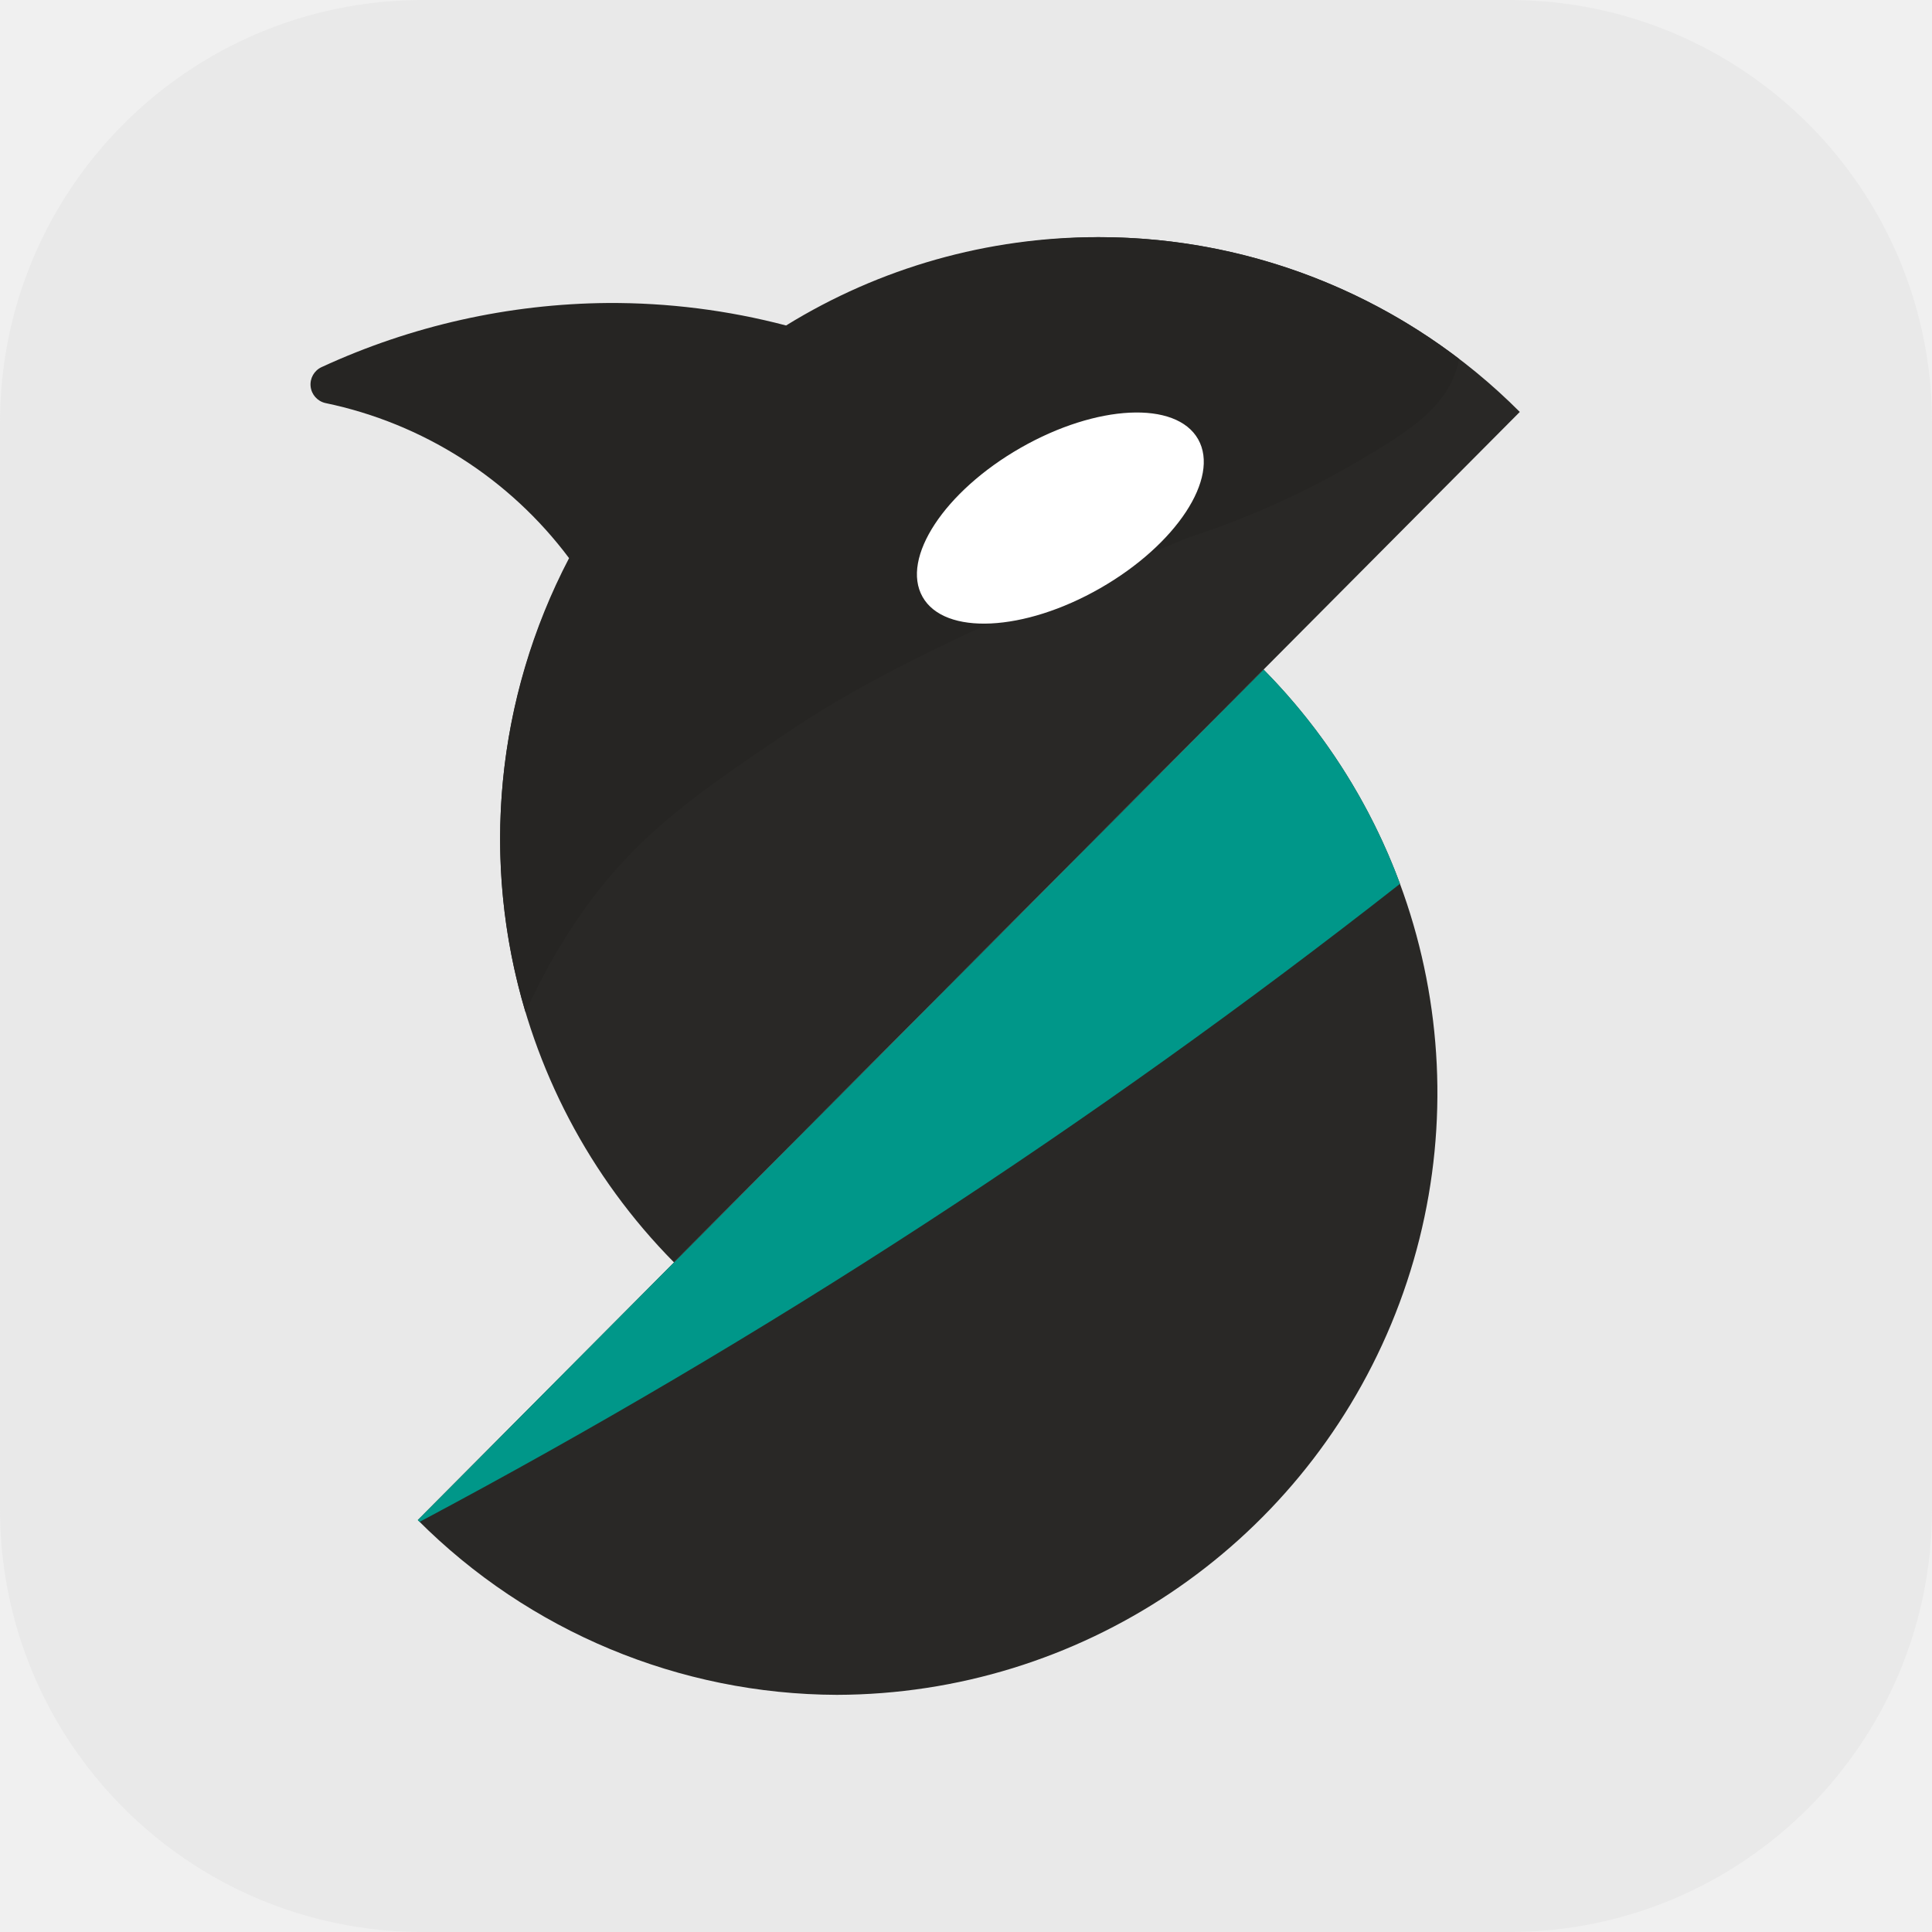
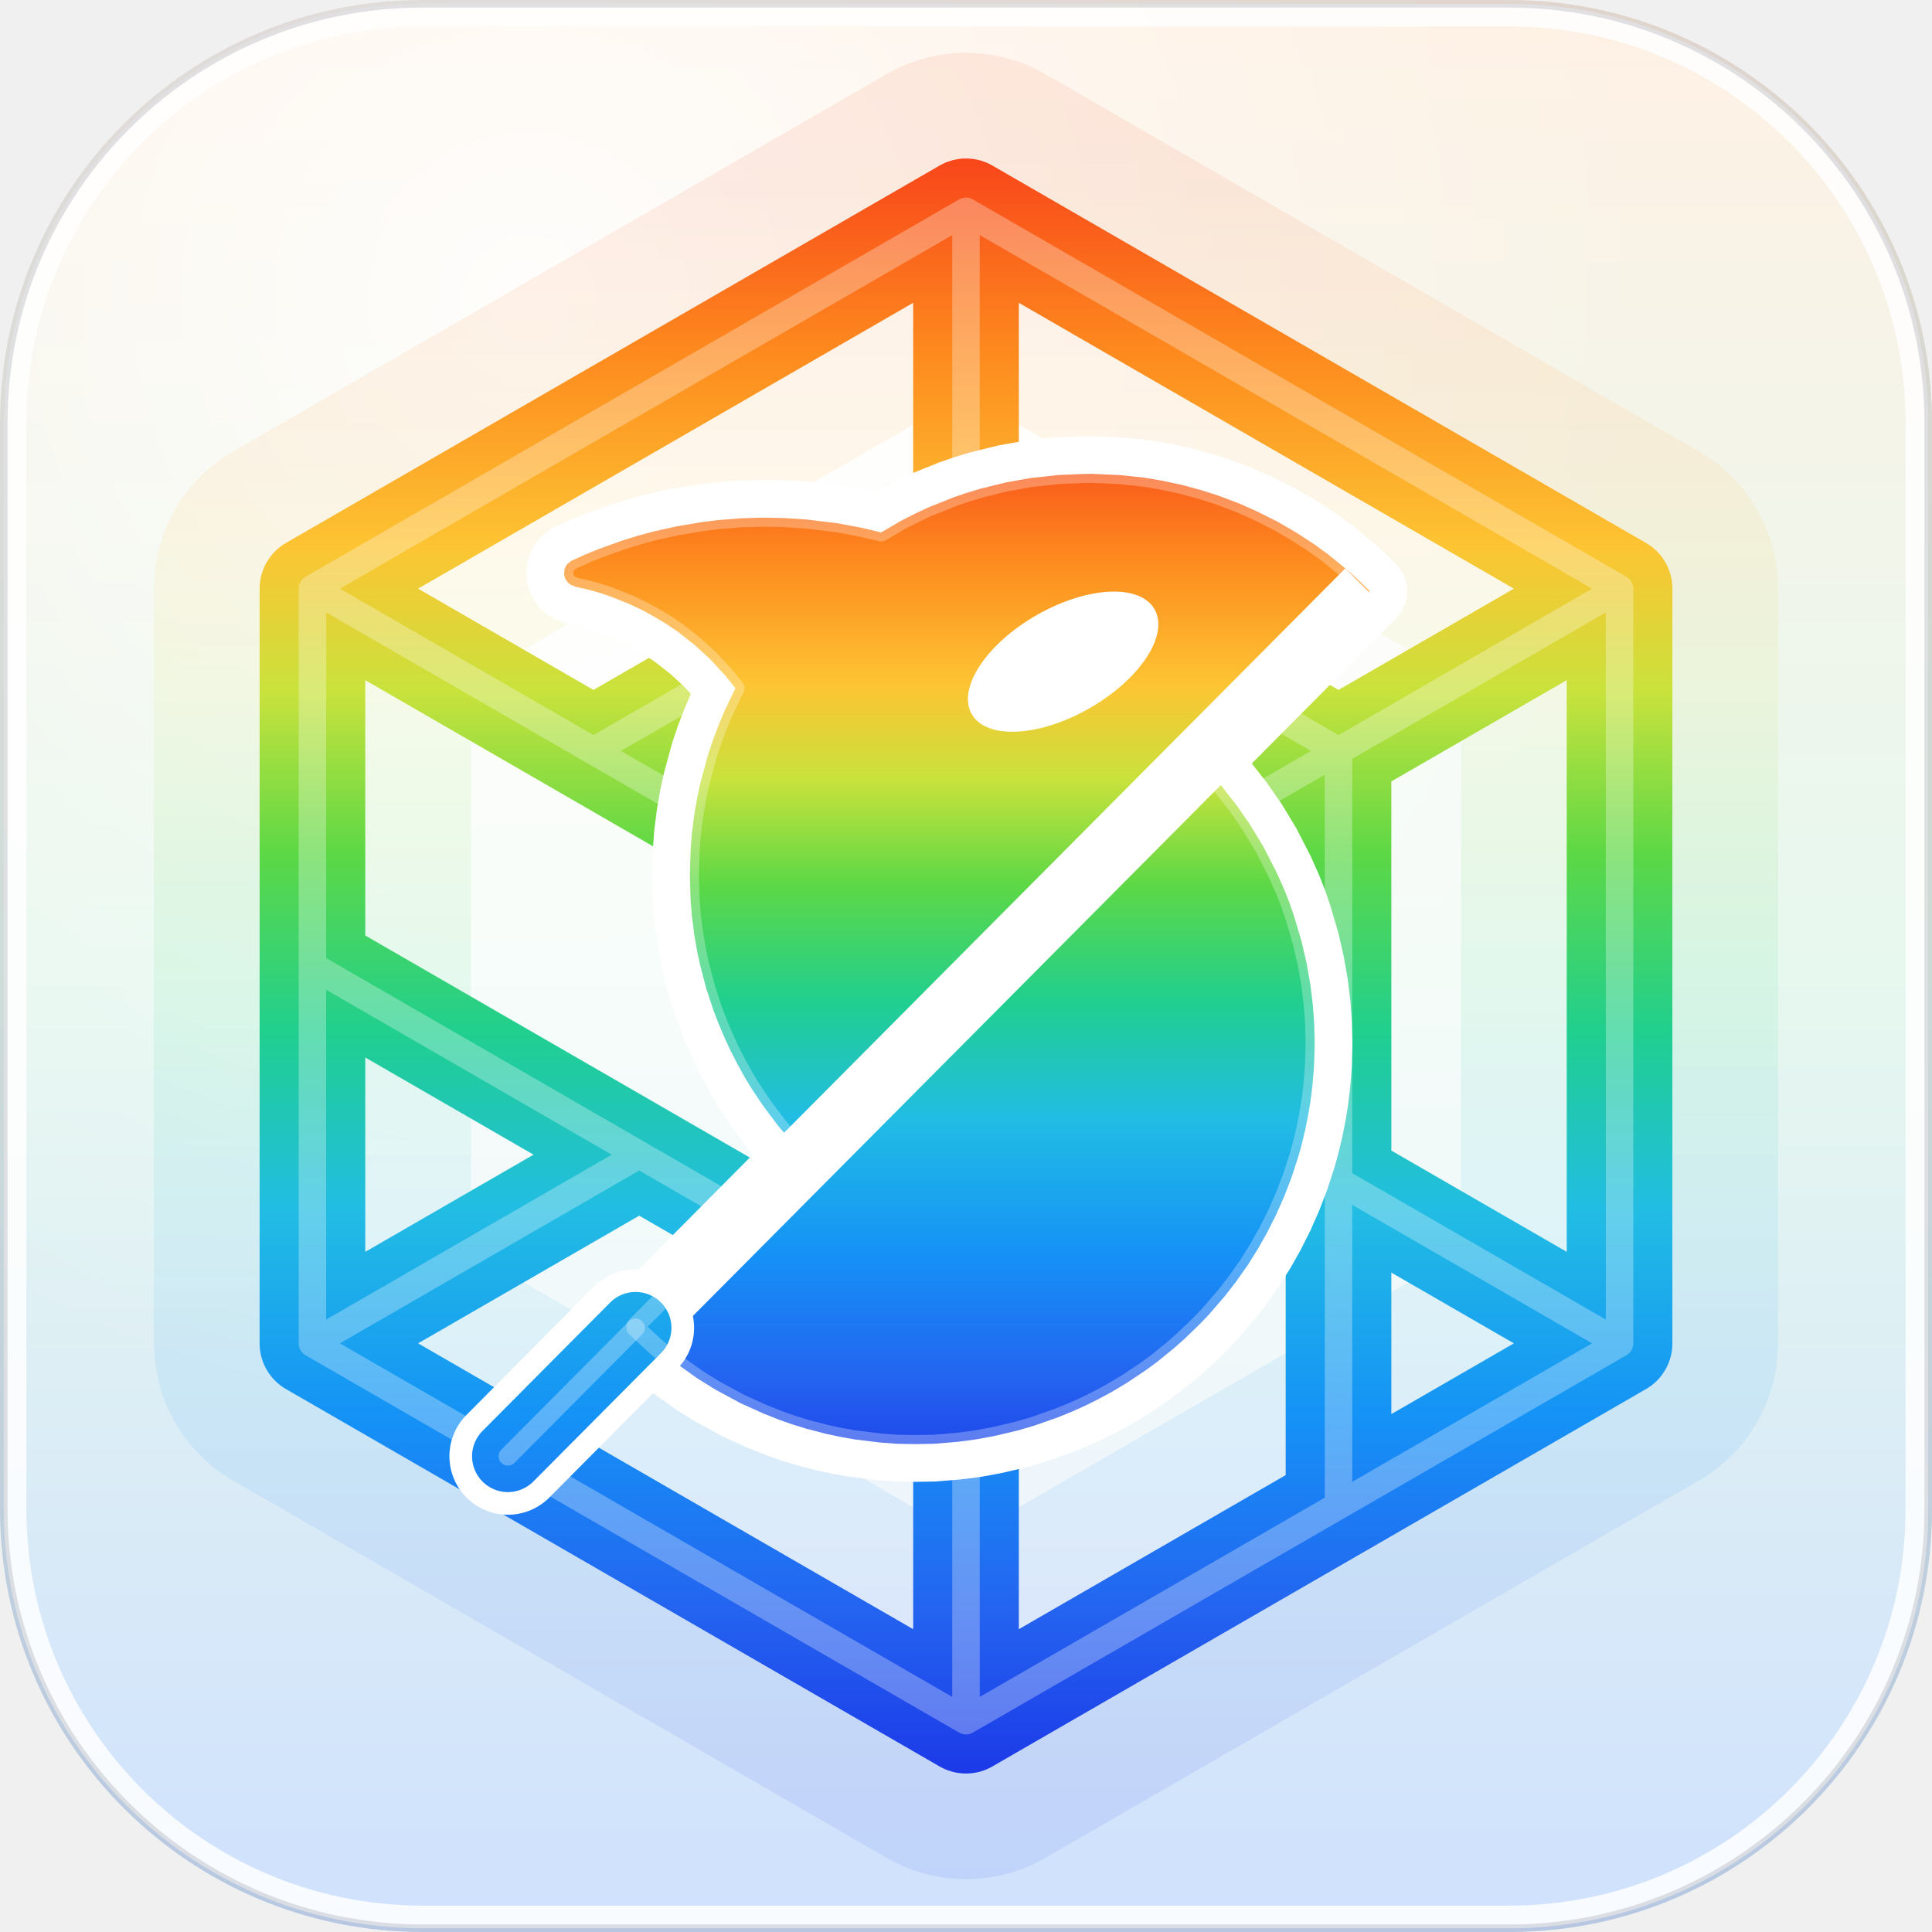
- <svg xmlns="http://www.w3.org/2000/svg" width="64" height="64" viewBox="0 0 64 64">
-   <rect width="64" height="64" rx="14" style="fill:#e9e9e9" />
-   <path d="M13.84,50.354a19.7,19.7,0,0,0,13.883,5.79A19.944,19.944,0,0,0,41.858,22.182Z" style="fill:#292826" />
-   <path d="M41.858,22.181,13.84,50.354l.061.059A220.548,220.548,0,0,0,46.378,29.277a19.964,19.964,0,0,0-4.52-7.1" style="fill:#009789" />
-   <path d="M36.381,7.856A19.943,19.943,0,0,0,22.327,41.818L50.345,13.646a19.693,19.693,0,0,0-13.964-5.79" style="fill:#292826" />
-   <path d="M36.381,7.856A19.636,19.636,0,0,0,26.04,10.782a22.742,22.742,0,0,0-5.91-.745,23.084,23.084,0,0,0-9.477,2.124.632.632,0,0,0,.129,1.191,13.52,13.52,0,0,1,8.069,5.137A20.06,20.06,0,0,0,17.41,33.534a19.873,19.873,0,0,1,2-3.488c1.819-2.5,3.743-3.8,6.585-5.723,2.093-1.416,5-3.077,13.359-6.512a28.421,28.421,0,0,0,6.12-2.821c1.4-.831,2.461-1.615,2.8-2.842.024-.086.045-.172.065-.256A19.655,19.655,0,0,0,36.381,7.856" style="fill:#262523" />
-   <path d="M39.69,14.551c.727,1.285-.728,3.495-3.249,4.937s-5.154,1.569-5.88.284.727-3.495,3.248-4.937,5.154-1.569,5.881-.284" style="fill:#fff" />
+ <svg xmlns="http://www.w3.org/2000/svg" width="256" height="256" viewBox="0 0 256 256">
+   <defs>
+     <linearGradient id="ozk-cd" gradientUnits="userSpaceOnUse" x1="0" y1="0" x2="0" y2="256">
+       <stop offset="0" stop-color="#FFF1E4" />
+       <stop offset="0.5" stop-color="#E7F8EF" />
+       <stop offset="1" stop-color="#CFE1FD" />
+     </linearGradient>
+     <radialGradient id="ozk-sh" gradientUnits="userSpaceOnUse" cx="70" cy="40" r="150">
+       <stop offset="0" stop-color="#FFFFFF" stop-opacity="0.85" />
+       <stop offset="0.6" stop-color="#FFFFFF" stop-opacity="0.25" />
+       <stop offset="1" stop-color="#FFFFFF" stop-opacity="0" />
+     </radialGradient>
+     <linearGradient id="ozk-rb" gradientUnits="userSpaceOnUse" x1="0" y1="21" x2="0" y2="235">
+       <stop offset="0" stop-color="#F8461A" />
+       <stop offset="0.12" stop-color="#FD8A1E" />
+       <stop offset="0.24" stop-color="#FDC433" />
+       <stop offset="0.33" stop-color="#C9E23C" />
+       <stop offset="0.43" stop-color="#5DD846" />
+       <stop offset="0.54" stop-color="#21CF8E" />
+       <stop offset="0.65" stop-color="#22BDE3" />
+       <stop offset="0.78" stop-color="#1592F6" />
+       <stop offset="0.9" stop-color="#2463F0" />
+       <stop offset="1" stop-color="#1C39E8" />
+     </linearGradient>
+     <linearGradient id="ozk-oc" gradientUnits="userSpaceOnUse" x1="0" y1="57.25" x2="0" y2="196.75">
+       <stop offset="0" stop-color="#F8461A" />
+       <stop offset="0.12" stop-color="#FD8A1E" />
+       <stop offset="0.24" stop-color="#FDC433" />
+       <stop offset="0.33" stop-color="#C9E23C" />
+       <stop offset="0.43" stop-color="#5DD846" />
+       <stop offset="0.54" stop-color="#21CF8E" />
+       <stop offset="0.65" stop-color="#22BDE3" />
+       <stop offset="0.78" stop-color="#1592F6" />
+       <stop offset="0.9" stop-color="#2463F0" />
+       <stop offset="1" stop-color="#1C39E8" />
+     </linearGradient>
+   </defs>
+   <path d="M56,0L200,0C230.93,0 256,25.07 256,56L256,200C256,230.93 230.93,256 200,256L56,256C25.07,256 0,230.93 0,200L0,56C0,25.07 25.07,0 56,0Z" fill="url(#ozk-cd)" />
+   <path d="M56,0L200,0C230.93,0 256,25.07 256,56L256,200C256,230.93 230.93,256 200,256L56,256C25.07,256 0,230.93 0,200L0,56C0,25.07 25.07,0 56,0Z" fill="url(#ozk-sh)" />
+   <path d="M56,2L200,2C229.82,2 254,26.18 254,56L254,200C254,229.82 229.82,254 200,254L56,254C26.18,254 2,229.82 2,200L2,56C2,26.18 26.18,2 56,2Z" fill="none" stroke="#FFFFFF" stroke-opacity="0.85" stroke-width="3" />
+   <path d="M56,0.5L200,0.5C230.65,0.5 255.5,25.35 255.5,56L255.5,200C255.5,230.65 230.65,255.5 200,255.5L56,255.5C25.35,255.5 0.5,230.65 0.5,200L0.5,56C0.5,25.35 25.35,0.5 56,0.5Z" fill="none" stroke="#1E293B" stroke-opacity="0.14" stroke-width="1" />
+   <path d="M128,28 L214.6,78 L214.6,178 L128,228 L41.4,178 L41.4,78Z" fill="#FFFFFF" fill-opacity="0.55" />
+   <path d="M128,28 L214.6,78 L128,128 L41.4,78Z" fill="#FFFFFF" fill-opacity="0.5" />
+   <path d="M128,28 L214.6,78 L214.6,178 L128,228 L41.4,178 L41.4,78Z" fill="none" stroke="url(#ozk-rb)" stroke-opacity="0.09" stroke-width="42" stroke-linejoin="round" />
+   <path d="M128,28 L214.6,78 L214.6,178 L128,228 L41.4,178 L41.4,78ZM41.4,78 L128,128 L214.6,78 M128,128 L128,228M128,28 L128,71M78.64,99.5 L128,71M128,71 L177.36,99.5M41.4,128 L128,178M41.4,178 L84.7,153M177.36,99.5 L177.36,199.5M214.6,178 L177.36,156.5" fill="none" stroke="url(#ozk-rb)" stroke-width="14" stroke-linejoin="round" stroke-linecap="round" />
+   <path d="M128,28 L214.6,78 L214.6,178 L128,228 L41.4,178 L41.4,78ZM41.4,78 L128,128 L214.6,78 M128,128 L128,228M128,28 L128,71M78.64,99.5 L128,71M128,71 L177.36,99.5M41.4,128 L128,178M41.4,178 L84.7,153M177.36,99.5 L177.36,199.5M214.6,178 L177.36,156.5" fill="none" stroke="#FFFFFF" stroke-opacity="0.3" stroke-width="3.64" stroke-linejoin="round" stroke-linecap="round" />
+   <path d="M143.4,62.81 L140.24,62.94 L136.51,63.35 L133.27,63.93 L129.87,64.77 L127.96,65.35 L126.3,65.92 L122.98,67.25 L121.32,68.03 L119.41,69 L116.76,70.55 L114.1,69.92 L110.95,69.33 L106.88,68.84 L103.81,68.64 L101.07,68.59 L98.09,68.68 L95.1,68.92 L93.11,69.17 L89.62,69.75 L86.63,70.42 L84.48,71 L82.57,71.59 L79.33,72.75 L77.51,73.49 L75.68,74.33 L75.16,74.76 L74.98,75.01 L74.81,75.42 L74.74,76.08 L74.89,76.67 L75.15,77.08 L75.43,77.36 L75.68,77.51 L76.34,77.77 L77.92,78.12 L79.41,78.54 L80.91,79.04 L83.4,80.04 L85.14,80.87 L86.55,81.63 L88.21,82.63 L89.79,83.69 L92.11,85.52 L94.1,87.35 L96.04,89.44 L97.45,91.19 L96.06,94.09 L95.32,95.83 L94.49,97.99 L93.83,99.98 L92.83,103.64 L92.41,105.55 L92.01,107.87 L91.67,110.52 L91.51,112.68 L91.41,115.92 L91.5,119.16 L91.67,121.31 L92,123.88 L92.42,126.29 L92.75,127.79 L93.57,130.94 L94.5,133.76 L95.16,135.5 L96,137.49 L96.81,139.24 L97.75,141.06 L98.72,142.81 L99.63,144.3 L101.13,146.54 L103.13,149.2 L105.04,151.44 L106.6,153.1 L106.61,153.18 L84.26,175.67 L84.19,175.75 L84.19,175.92 L86.97,178.51 L89.54,180.6 L92.44,182.67 L94.85,184.16 L98.09,185.91 L101.16,187.3 L103.31,188.15 L104.97,188.73 L106.8,189.3 L109.37,189.97 L111.28,190.38 L113.19,190.72 L116.51,191.13 L118.83,191.31 L121.24,191.35 L123.73,191.31 L126.88,191.05 L129.37,190.72 L131.7,190.29 L134.85,189.55 L137.09,188.89 L140.16,187.81 L141.99,187.07 L143.65,186.33 L145.39,185.47 L147.22,184.49 L149.29,183.25 L151.78,181.59 L153.36,180.43 L155.51,178.68 L156.84,177.51 L159.01,175.42 L160.27,174.09 L162.34,171.69 L163.76,169.86 L165.34,167.62 L166.74,165.38 L167.91,163.3 L169.08,160.98 L170.15,158.57 L171.14,156 L172.06,153.18 L172.47,151.69 L172.97,149.61 L173.38,147.54 L173.64,145.96 L173.88,144.05 L174.04,142.31 L174.13,140.98 L174.2,138.24 L174.14,135.67 L173.96,133.18 L173.64,130.52 L173.13,127.62 L172.48,124.8 L171.47,121.39 L170.9,119.73 L170.22,117.99 L169.15,115.59 L167.4,112.18 L165.59,109.2 L163.92,106.79 L161.84,104.13 L160.76,102.89 L159,100.98 L181.24,78.61 L181.44,78.41 L181.45,78.33 L181.34,78.16 L179.66,76.55 L178.17,75.24 L176.01,73.48 L174.19,72.15 L171.78,70.58 L169.21,69.09 L166.55,67.76 L164.31,66.76 L161.49,65.69 L159.17,64.95 L156.68,64.27 L154.02,63.7 L151.53,63.28 L148.38,62.95 L144.56,62.78Z" fill="#FFFFFF" stroke="#FFFFFF" stroke-width="10" stroke-linejoin="round" stroke-linecap="round" />
+   <path d="M143.4,62.81 L140.24,62.94 L136.51,63.35 L133.27,63.93 L129.87,64.77 L127.96,65.35 L126.3,65.92 L122.98,67.25 L121.32,68.03 L119.41,69 L116.76,70.55 L114.1,69.92 L110.95,69.33 L106.88,68.84 L103.81,68.64 L101.07,68.59 L98.09,68.68 L95.1,68.92 L93.11,69.17 L89.62,69.75 L86.63,70.42 L84.48,71 L82.57,71.59 L79.33,72.75 L77.51,73.49 L75.68,74.33 L75.16,74.76 L74.98,75.01 L74.81,75.42 L74.74,76.08 L74.89,76.67 L75.15,77.08 L75.43,77.36 L75.68,77.51 L76.34,77.77 L77.92,78.12 L79.41,78.54 L80.91,79.04 L83.4,80.04 L85.14,80.87 L86.55,81.63 L88.21,82.63 L89.79,83.69 L92.11,85.52 L94.1,87.35 L96.04,89.44 L97.45,91.19 L96.06,94.09 L95.32,95.83 L94.49,97.99 L93.83,99.98 L92.83,103.64 L92.41,105.55 L92.01,107.87 L91.67,110.52 L91.51,112.68 L91.41,115.92 L91.5,119.16 L91.67,121.31 L92,123.88 L92.42,126.29 L92.75,127.79 L93.57,130.94 L94.5,133.76 L95.16,135.5 L96,137.49 L96.81,139.24 L97.75,141.06 L98.72,142.81 L99.63,144.3 L101.13,146.54 L103.13,149.2 L105.04,151.44 L106.6,153.1 L106.61,153.18 L84.26,175.67 L84.19,175.75 L84.19,175.92 L86.97,178.51 L89.54,180.6 L92.44,182.67 L94.85,184.16 L98.09,185.91 L101.16,187.3 L103.31,188.15 L104.97,188.73 L106.8,189.3 L109.37,189.97 L111.28,190.38 L113.19,190.72 L116.51,191.13 L118.83,191.31 L121.24,191.35 L123.73,191.31 L126.88,191.05 L129.37,190.72 L131.7,190.29 L134.85,189.55 L137.09,188.89 L140.16,187.81 L141.99,187.07 L143.65,186.33 L145.39,185.47 L147.22,184.49 L149.29,183.25 L151.78,181.59 L153.36,180.43 L155.51,178.68 L156.84,177.51 L159.01,175.42 L160.27,174.09 L162.34,171.69 L163.76,169.86 L165.34,167.62 L166.74,165.38 L167.91,163.3 L169.08,160.98 L170.15,158.57 L171.14,156 L172.06,153.18 L172.47,151.69 L172.97,149.61 L173.38,147.54 L173.64,145.96 L173.88,144.05 L174.04,142.31 L174.13,140.98 L174.2,138.24 L174.14,135.67 L173.96,133.18 L173.64,130.52 L173.13,127.62 L172.48,124.8 L171.47,121.39 L170.9,119.73 L170.22,117.99 L169.15,115.59 L167.4,112.18 L165.59,109.2 L163.92,106.79 L161.84,104.13 L160.76,102.89 L159,100.98 L181.24,78.61 L181.44,78.41 L181.45,78.33 L181.34,78.16 L179.66,76.55 L178.17,75.24 L176.01,73.48 L174.19,72.15 L171.78,70.58 L169.21,69.09 L166.55,67.76 L164.31,66.76 L161.49,65.69 L159.17,64.95 L156.68,64.27 L154.02,63.7 L151.53,63.28 L148.38,62.95 L144.56,62.78Z" fill="url(#ozk-oc)" />
+   <path d="M84.34,175.82 L181.28,78.34" stroke="#FFFFFF" stroke-width="8.55" stroke-linecap="butt" />
+   <path d="M67.3,192.96 L84.22,175.94" stroke="#FFFFFF" stroke-width="15.5" stroke-linejoin="round" stroke-linecap="round" />
+   <path d="M67.3,192.96 L84.22,175.94" stroke="url(#ozk-rb)" stroke-width="9.5" stroke-linejoin="round" stroke-linecap="round" />
+   <path d="M67.3,192.96 L84.22,175.94" stroke="#FFFFFF" stroke-opacity="0.3" stroke-width="2.47" stroke-linejoin="round" stroke-linecap="round" />
+   <path d="M143.4,62.81 L140.24,62.94 L136.51,63.35 L133.27,63.93 L129.87,64.77 L127.96,65.35 L126.3,65.92 L122.98,67.25 L121.32,68.03 L119.41,69 L116.76,70.55 L114.1,69.92 L110.95,69.33 L106.88,68.84 L103.81,68.64 L101.07,68.59 L98.09,68.68 L95.1,68.92 L93.11,69.17 L89.62,69.75 L86.63,70.42 L84.48,71 L82.57,71.59 L79.33,72.75 L77.51,73.49 L75.68,74.33 L75.16,74.76 L74.98,75.01 L74.81,75.42 L74.74,76.08 L74.89,76.67 L75.15,77.08 L75.43,77.36 L75.68,77.51 L76.34,77.77 L77.92,78.12 L79.41,78.54 L80.91,79.04 L83.4,80.04 L85.14,80.87 L86.55,81.63 L88.21,82.63 L89.79,83.69 L92.11,85.52 L94.1,87.35 L96.04,89.44 L97.45,91.19 L96.06,94.09 L95.32,95.83 L94.49,97.99 L93.83,99.98 L92.83,103.64 L92.41,105.55 L92.01,107.87 L91.67,110.52 L91.51,112.68 L91.41,115.92 L91.5,119.16 L91.67,121.31 L92,123.88 L92.42,126.29 L92.75,127.79 L93.57,130.94 L94.5,133.76 L95.16,135.5 L96,137.49 L96.81,139.24 L97.75,141.06 L98.72,142.81 L99.63,144.3 L101.13,146.54 L103.13,149.2 L105.04,151.44 L106.6,153.1 L106.61,153.18 L84.26,175.67 L84.19,175.75 L84.19,175.92 L86.97,178.51 L89.54,180.6 L92.44,182.67 L94.85,184.16 L98.09,185.91 L101.16,187.3 L103.31,188.15 L104.97,188.73 L106.8,189.3 L109.37,189.97 L111.28,190.38 L113.19,190.72 L116.51,191.13 L118.83,191.31 L121.24,191.35 L123.73,191.31 L126.88,191.05 L129.37,190.72 L131.7,190.29 L134.85,189.55 L137.09,188.89 L140.16,187.81 L141.99,187.07 L143.65,186.33 L145.39,185.47 L147.22,184.49 L149.29,183.25 L151.78,181.59 L153.36,180.43 L155.51,178.68 L156.84,177.51 L159.01,175.42 L160.27,174.09 L162.34,171.69 L163.76,169.86 L165.34,167.62 L166.74,165.38 L167.91,163.3 L169.08,160.98 L170.15,158.57 L171.14,156 L172.06,153.18 L172.47,151.69 L172.97,149.61 L173.38,147.54 L173.64,145.96 L173.88,144.05 L174.04,142.31 L174.13,140.98 L174.2,138.24 L174.14,135.67 L173.96,133.18 L173.64,130.52 L173.13,127.62 L172.48,124.8 L171.47,121.39 L170.9,119.73 L170.22,117.99 L169.15,115.59 L167.4,112.18 L165.59,109.2 L163.92,106.79 L161.84,104.13 L160.76,102.89 L159,100.98 L181.24,78.61 L181.44,78.41 L181.45,78.33 L181.34,78.16 L179.66,76.55 L178.17,75.24 L176.01,73.48 L174.19,72.15 L171.78,70.58 L169.21,69.09 L166.55,67.76 L164.31,66.76 L161.49,65.69 L159.17,64.95 L156.68,64.27 L154.02,63.7 L151.53,63.28 L148.38,62.95 L144.56,62.78Z" fill="none" stroke="#FFFFFF" stroke-opacity="0.28" stroke-width="2.4" stroke-linejoin="round" stroke-linecap="round" />
+   <path d="M152.99,80.74C154.92,84.15 151.06,90.02 144.36,93.85C137.67,97.68 130.67,98.02 128.75,94.61C126.82,91.19 130.68,85.33 137.37,81.5C144.07,77.67 151.06,77.33 152.99,80.74" fill="#FFFFFF" />
</svg>
